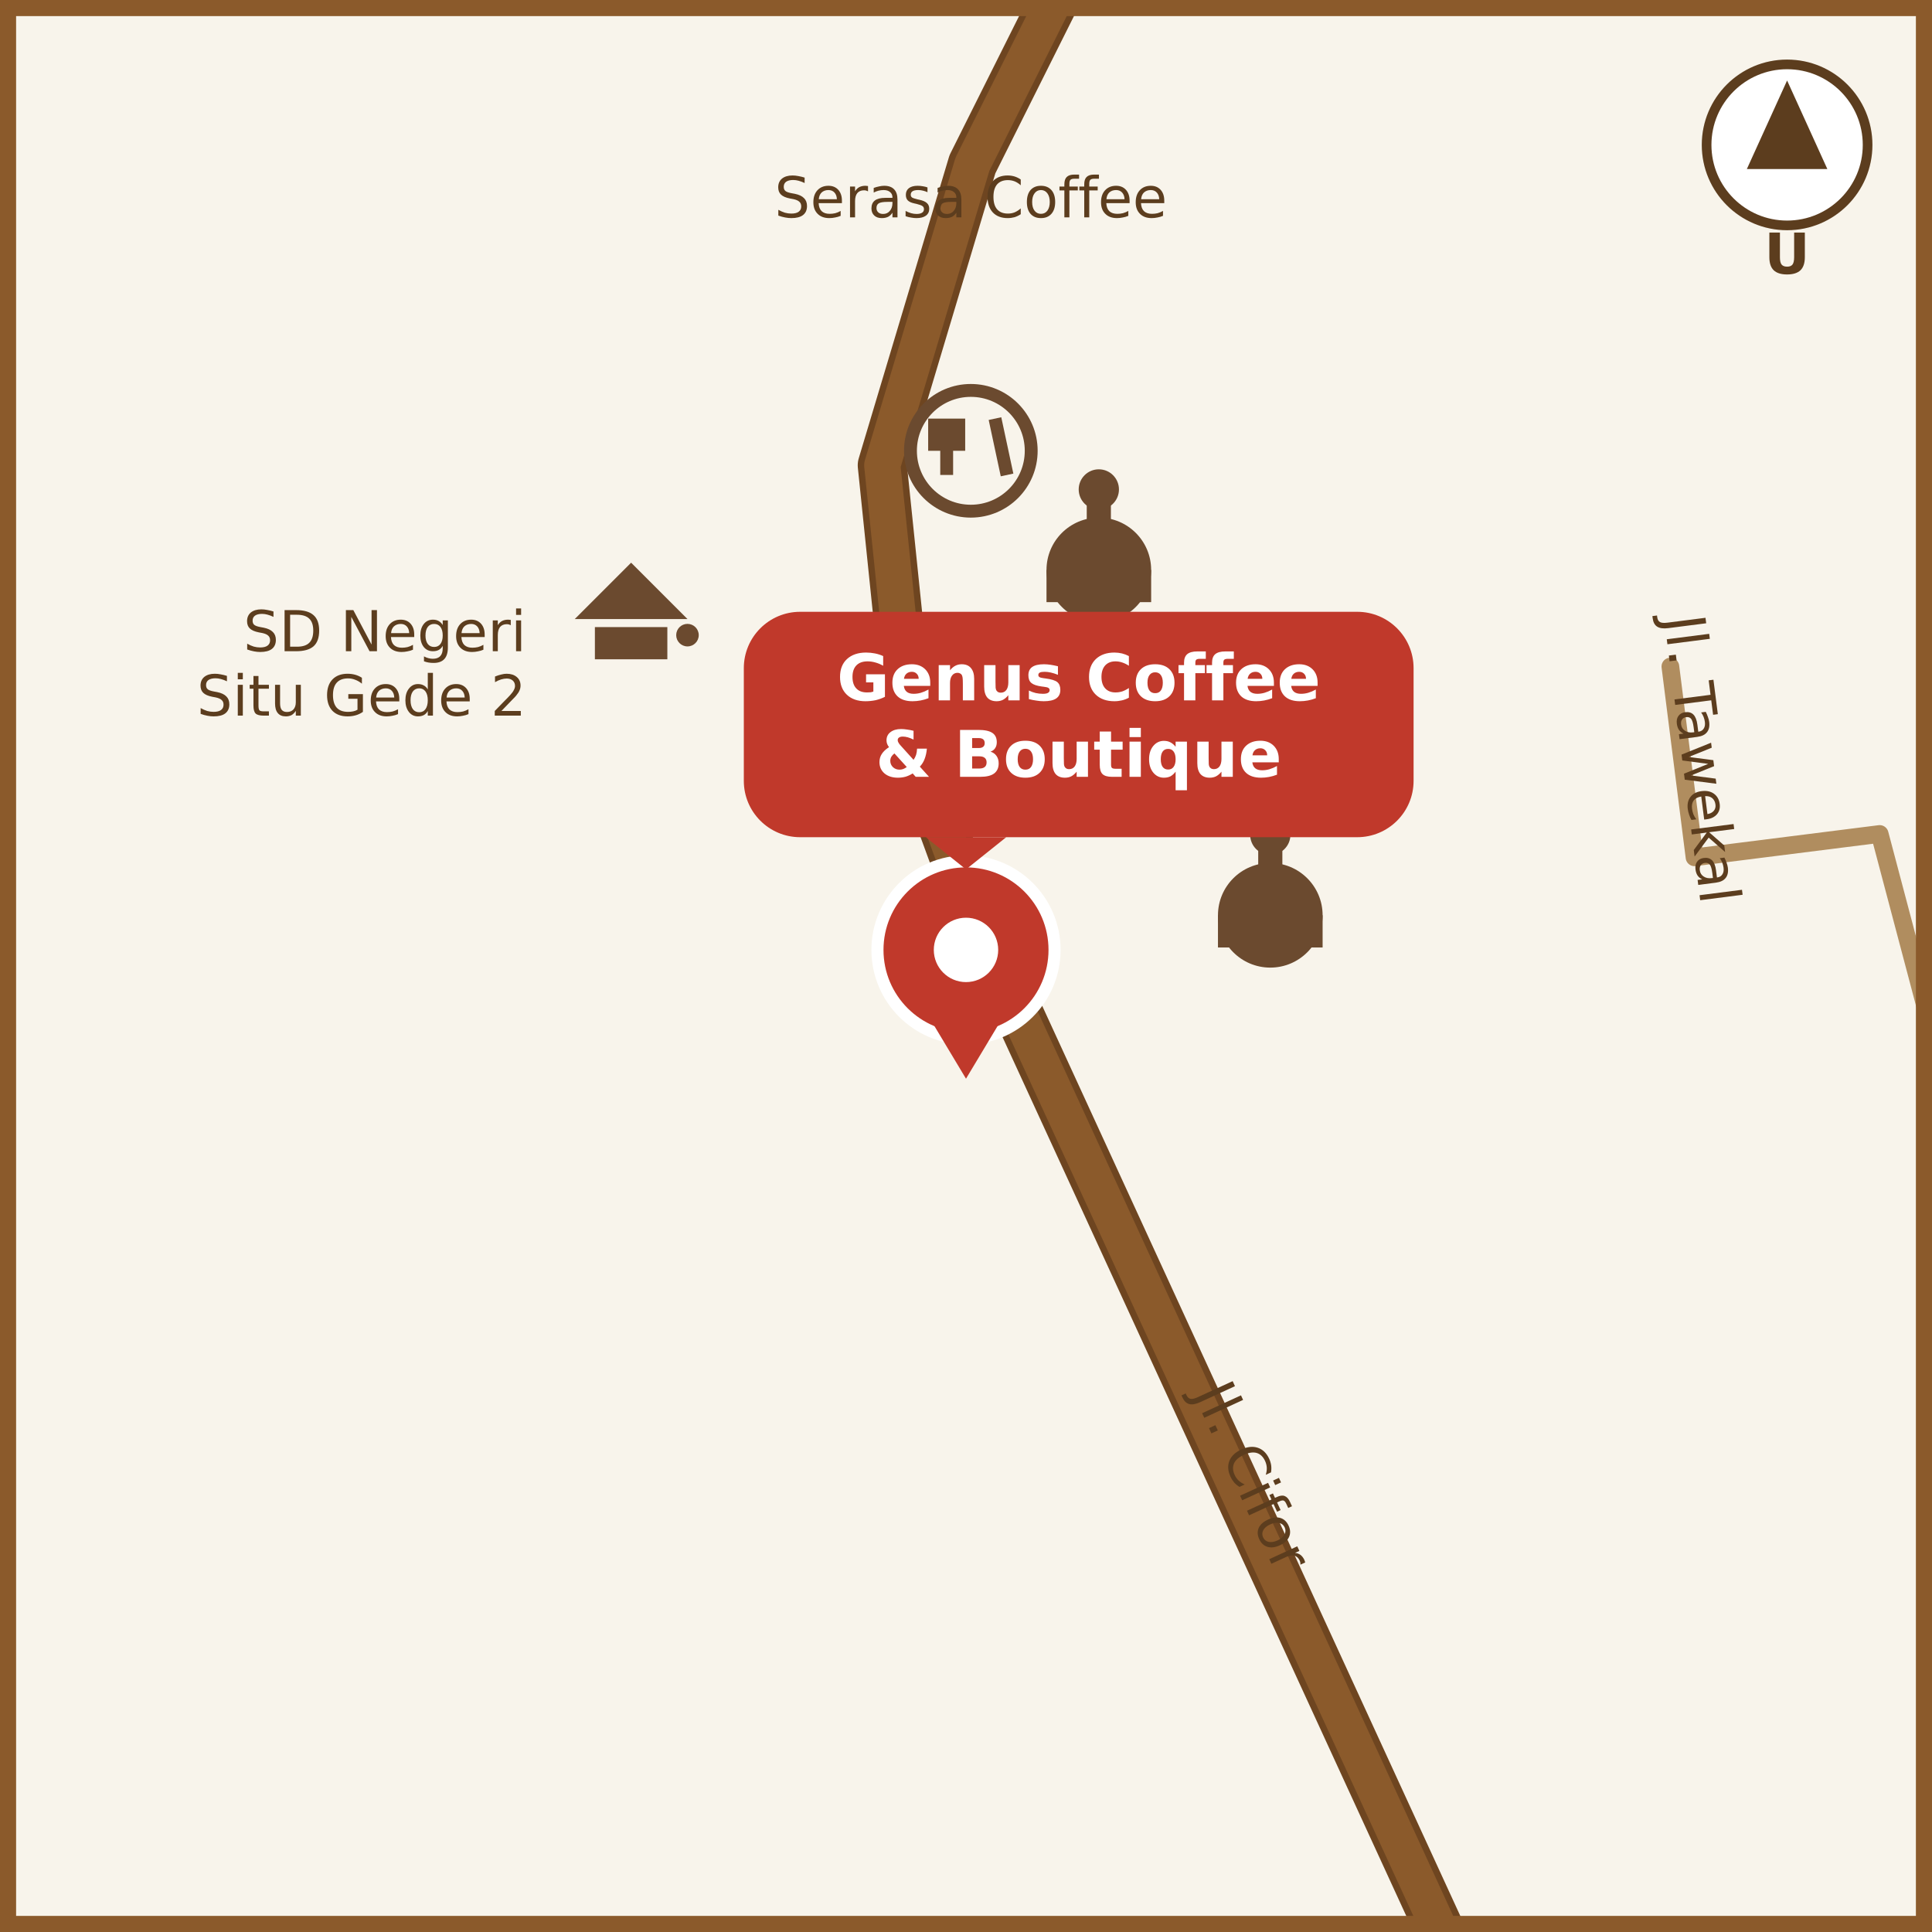
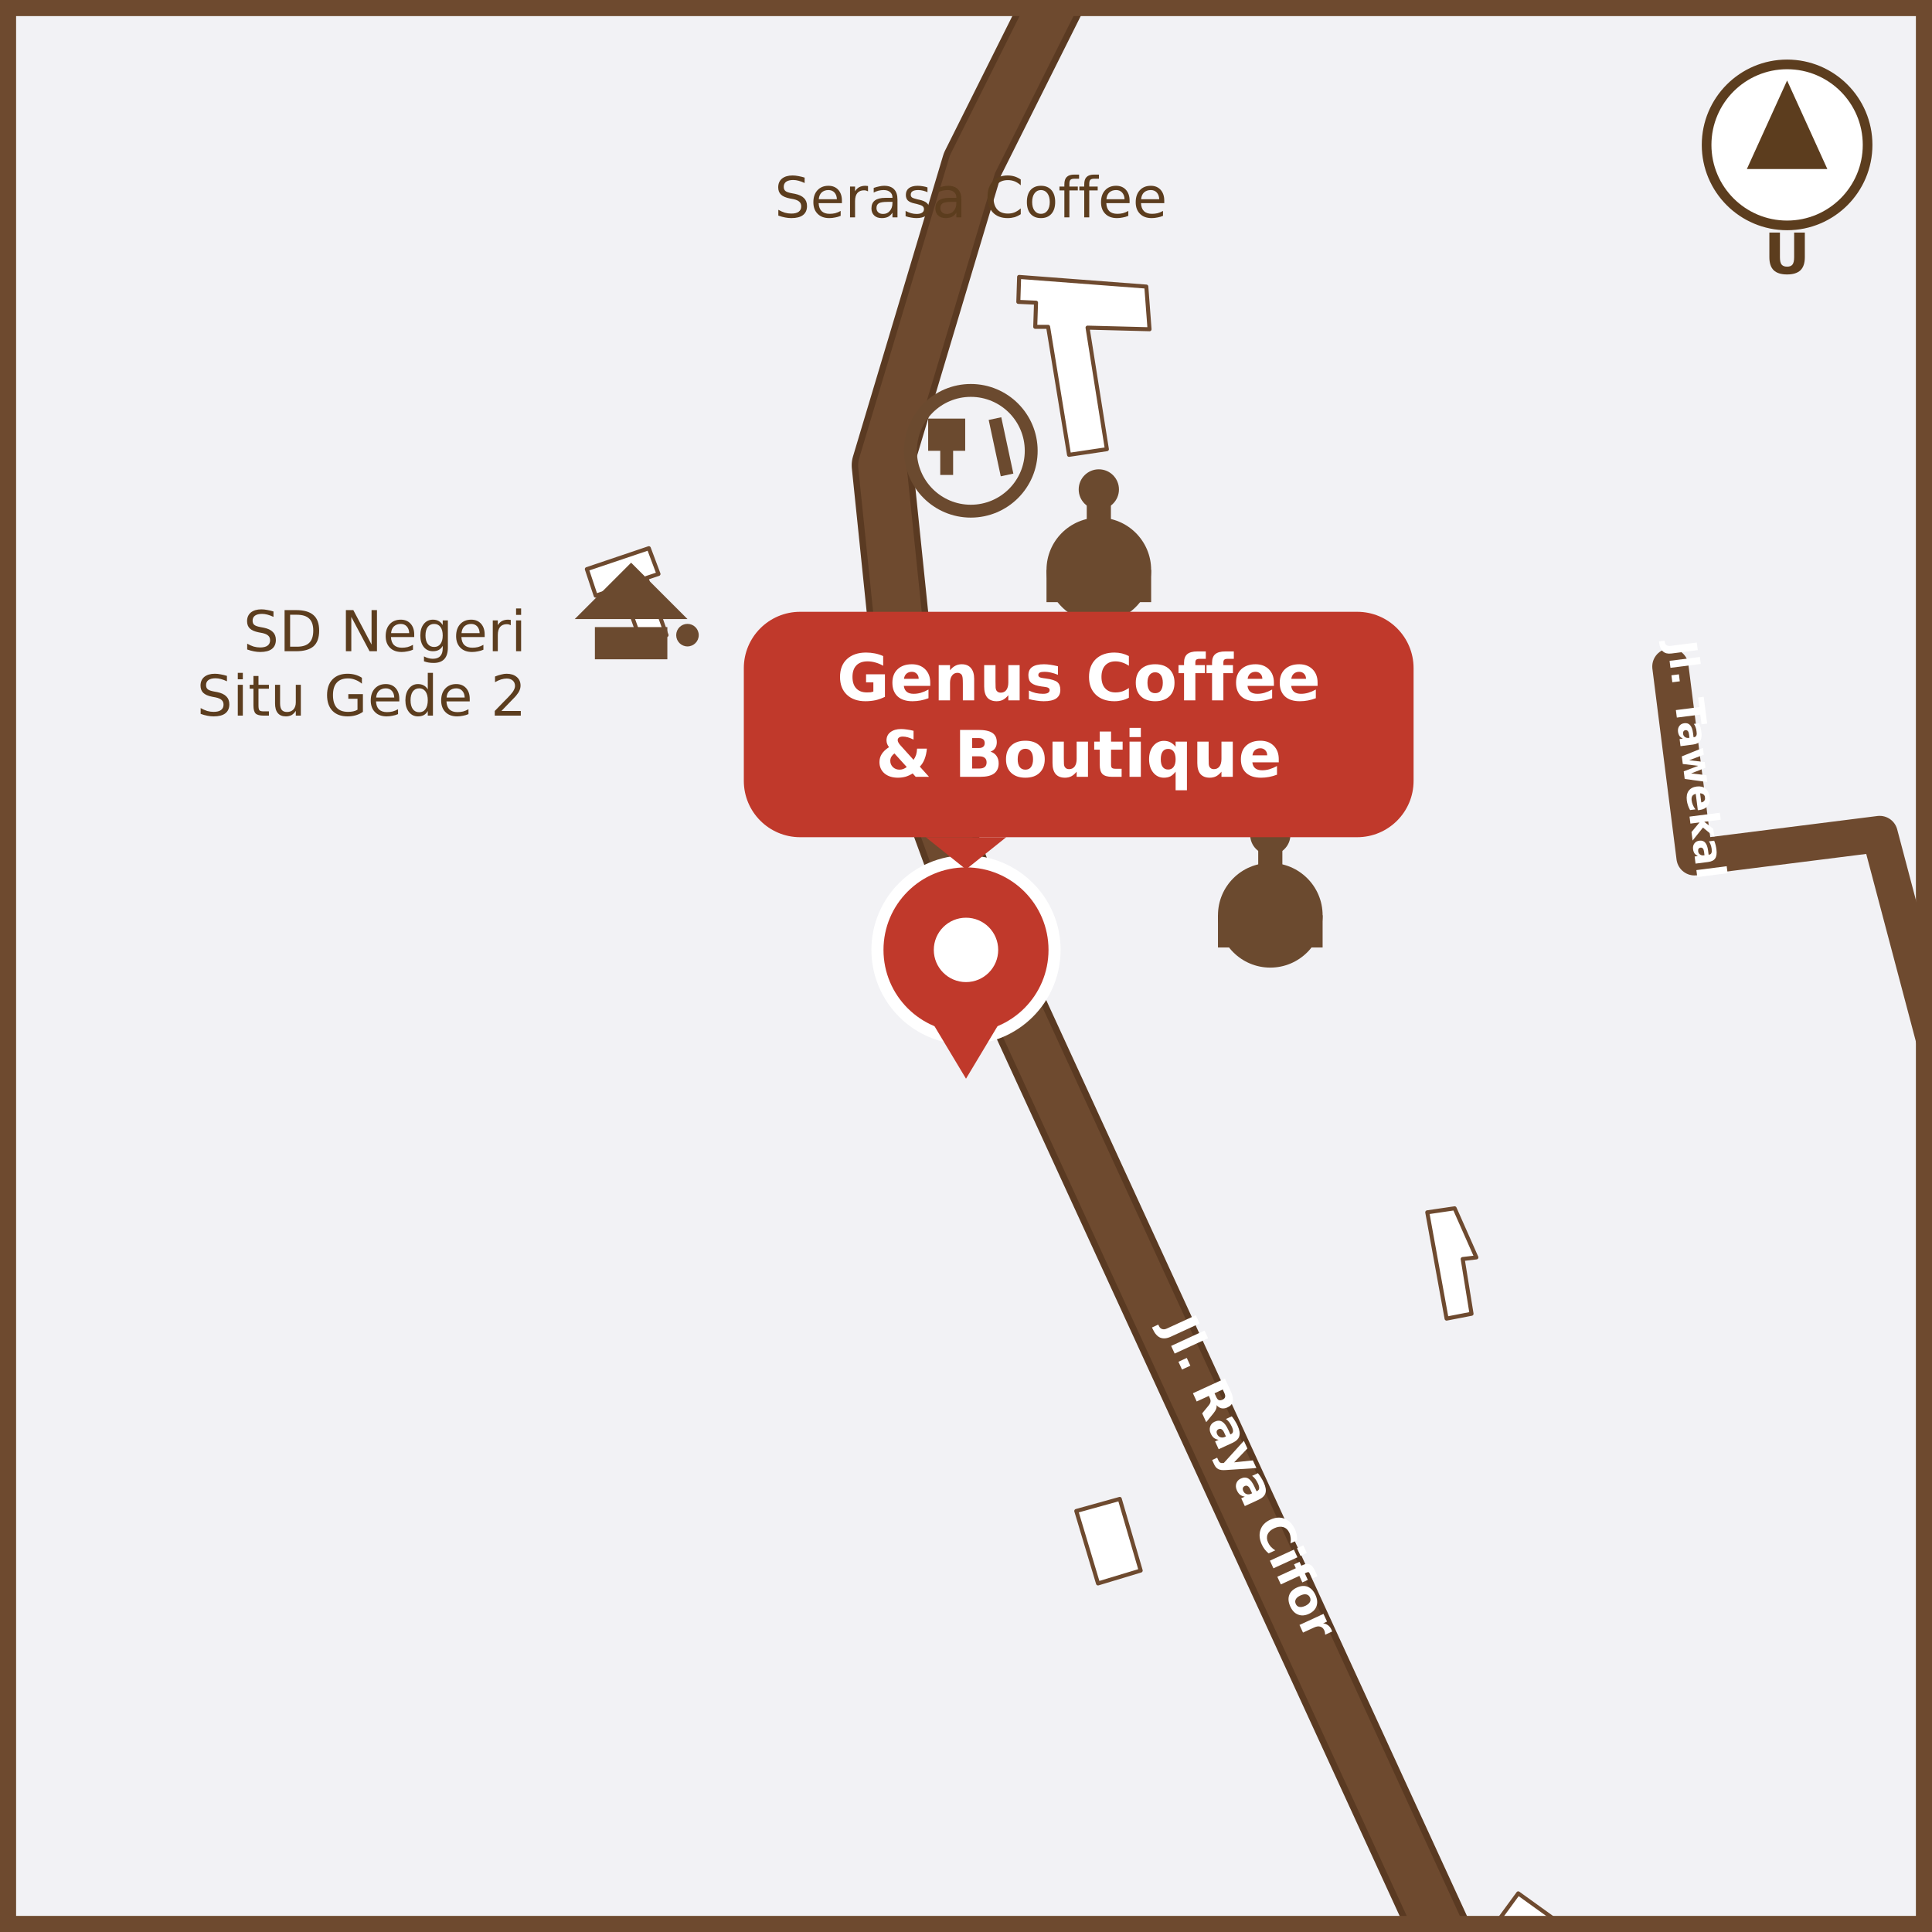
<svg xmlns="http://www.w3.org/2000/svg" viewBox="0 0 240 240" width="240" height="240">
-   <rect x="0" y="0" width="240" height="240" fill="#F8F4EB" />
-   <path d="M241.6,134.2 L233.5,103.6 L210.5,106.5 L207.5,82.8" fill="none" stroke="#B08D5F" stroke-width="2.2" stroke-linecap="round" stroke-linejoin="round" />
-   <path d="M122.0,116.0 L184.8,252.7" fill="none" stroke="#6E4520" stroke-width="6.1" stroke-linecap="round" stroke-linejoin="round" />
-   <path d="M122.0,116.0 L184.8,252.7" fill="none" stroke="#8B5A2B" stroke-width="4.5" stroke-linecap="round" stroke-linejoin="round" />
-   <path d="M134.7,-7.4 L120.8,20.4 L109.6,57.8 L113.1,91.7 L122.0,116.0" fill="none" stroke="#6E4520" stroke-width="6.1" stroke-linecap="round" stroke-linejoin="round" />
-   <path d="M134.7,-7.4 L120.8,20.4 L109.6,57.8 L113.1,91.7 L122.0,116.0" fill="none" stroke="#8B5A2B" stroke-width="4.5" stroke-linecap="round" stroke-linejoin="round" />
-   <text x="153.4" y="184.4" text-anchor="middle" transform="rotate(65.3 153.4 184.4)" font-family="Verdana, DejaVu Sans, sans-serif" font-size="7" fill="#5C3D1E">Jl. Cifor</text>
-   <text x="209.0" y="94.6" text-anchor="middle" transform="rotate(82.7 209.0 94.6)" font-family="Verdana, DejaVu Sans, sans-serif" font-size="7" fill="#5C3D1E">Jl. Tawekal</text>
+   <rect x="0" y="0" width="240" height="240" fill="#F2F2F5" />
+   <polygon points="126.6,34.4 142.4,35.6 142.8,40.9 135.1,40.7 137.5,55.8 132.8,56.5 130.2,40.6 128.6,40.6 128.7,37.6 126.5,37.5 126.6,34.4" fill="#FFFFFF" stroke="#6E4A2F" stroke-width="0.5" stroke-linejoin="round" />
+   <polygon points="196.8,241.1 191.4,251.2 186.8,242.7 189.0,240.0 186.4,238.2 188.6,235.2 196.8,241.1" fill="#FFFFFF" stroke="#6E4A2F" stroke-width="0.5" stroke-linejoin="round" />
+   <polygon points="77.2,72.9 74.0,74.0 72.9,70.7 80.6,68.1 81.8,71.3 80.3,71.8 82.8,78.9 79.7,79.9 77.2,72.9" fill="#FFFFFF" stroke="#6E4A2F" stroke-width="0.5" stroke-linejoin="round" />
+   <polygon points="133.7,187.7 139.1,186.2 141.7,195.1 136.4,196.7 133.7,187.7" fill="#FFFFFF" stroke="#6E4A2F" stroke-width="0.5" stroke-linejoin="round" />
+   <polygon points="179.7,163.8 182.8,163.2 181.7,156.4 183.4,156.2 180.7,150.1 177.3,150.6 179.7,163.8" fill="#FFFFFF" stroke="#6E4A2F" stroke-width="0.5" stroke-linejoin="round" />
+   <path d="M241.6,134.2 L233.5,103.6 L210.5,106.5 L207.5,82.8" fill="none" stroke="#6E4A2F" stroke-width="4.5" stroke-linecap="round" stroke-linejoin="round" />
+   <path d="M122.0,116.0 L184.8,252.7" fill="none" stroke="#5A3A22" stroke-width="7.6" stroke-linecap="round" stroke-linejoin="round" />
+   <path d="M122.0,116.0 L184.8,252.7" fill="none" stroke="#6E4A2F" stroke-width="6" stroke-linecap="round" stroke-linejoin="round" />
+   <path d="M134.7,-7.4 L120.8,20.4 L109.6,57.8 L113.1,91.7 L122.0,116.0" fill="none" stroke="#5A3A22" stroke-width="7.6" stroke-linecap="round" stroke-linejoin="round" />
+   <path d="M134.7,-7.4 L120.8,20.4 L109.6,57.8 L113.1,91.7 L122.0,116.0" fill="none" stroke="#6E4A2F" stroke-width="6" stroke-linecap="round" stroke-linejoin="round" />
+   <text x="153.4" y="184.4" text-anchor="middle" transform="rotate(65.3 153.4 184.4)" font-family="Verdana, DejaVu Sans, sans-serif" font-size="6" font-weight="bold" fill="white">Jl. Raya Cifor</text>
+   <text x="209.0" y="94.6" text-anchor="middle" transform="rotate(82.7 209.0 94.6)" font-family="Verdana, DejaVu Sans, sans-serif" font-size="5" font-weight="bold" fill="white">Jl. Tawekal</text>
  <g stroke="#6B4A2F" stroke-width="1.6" fill="none">
    <circle cx="118.7" cy="91.0" r="7.5" />
    <path d="M115.7 87.0 V94.0 M114.2 87.0 V91.0 M117.2 87.0 V91.0" />
    <path d="M121.7 87.0 L123.2 94.0" />
  </g>
  <g fill="#6B4A2F">
    <circle cx="157.8" cy="113.7" r="6.5" />
    <rect x="151.3" y="113.7" width="13" height="4" />
    <rect x="156.3" y="104.7" width="3" height="9" />
    <circle cx="157.8" cy="103.7" r="2.5" />
  </g>
  <g fill="#6B4A2F">
    <circle cx="136.5" cy="70.8" r="6.5" />
    <rect x="130.0" y="70.8" width="13" height="4" />
    <rect x="135.0" y="61.8" width="3" height="9" />
    <circle cx="136.5" cy="60.8" r="2.5" />
  </g>
  <g fill="#6B4A2F">
    <polygon points="71.4,76.9 85.4,76.9 78.4,69.9" />
    <path d="M73.9 77.9 V81.9 H82.9 V77.9" />
    <circle cx="85.4" cy="78.9" r="1.4" />
  </g>
  <g stroke="#6B4A2F" stroke-width="1.6" fill="none">
    <circle cx="120.6" cy="56.0" r="7.5" />
    <path d="M117.6 52.0 V59.0 M116.1 52.0 V56.0 M119.1 52.0 V56.0" />
    <path d="M123.6 52.0 L125.1 59.0" />
  </g>
  <text x="65.4" y="80.9" text-anchor="end" font-family="Verdana, DejaVu Sans, sans-serif" font-size="7" fill="#5C3D1E">SD Negeri</text>
  <text x="65.4" y="88.9" text-anchor="end" font-family="Verdana, DejaVu Sans, sans-serif" font-size="7" fill="#5C3D1E">Situ Gede 2</text>
  <text x="120.6" y="27.0" text-anchor="middle" font-family="Verdana, DejaVu Sans, sans-serif" font-size="7" fill="#5C3D1E">Serasa Coffee</text>
  <g>
    <ellipse cx="120.0" cy="118.0" rx="11" ry="11" fill="#C0392B" stroke="white" stroke-width="1.5" />
    <polygon points="114.0,124.0 126.0,124.0 120.0,134.0" fill="#C0392B" />
    <circle cx="120.0" cy="118.0" r="4" fill="white" />
  </g>
  <rect x="92.4" y="76.0" width="83.2" height="28.0" rx="7" fill="#C0392B" />
  <text x="134.0" y="87.0" text-anchor="middle" font-family="Verdana, DejaVu Sans, sans-serif" font-size="8" font-weight="bold" fill="white">Genus Coffee</text>
  <text x="134.0" y="96.5" text-anchor="middle" font-family="Verdana, DejaVu Sans, sans-serif" font-size="8" font-weight="bold" fill="white">&amp; Boutique</text>
  <polygon points="115.0,104.0 125.0,104.0 120.0,108.0" fill="#C0392B" />
  <g>
    <circle cx="222" cy="18" r="10" fill="white" stroke="#5C3D1E" stroke-width="1.2" />
    <polygon points="222,10 217,21 227,21" fill="#5C3D1E" />
    <text x="222" y="34" text-anchor="middle" font-family="Verdana, DejaVu Sans, sans-serif" font-size="7" font-weight="bold" fill="#5C3D1E">U</text>
  </g>
-   <rect x="1" y="1" width="238" height="238" fill="none" stroke="#8B5A2B" stroke-width="2" />
+   <rect x="1" y="1" width="238" height="238" fill="none" stroke="#6E4A2F" stroke-width="2" />
</svg>
